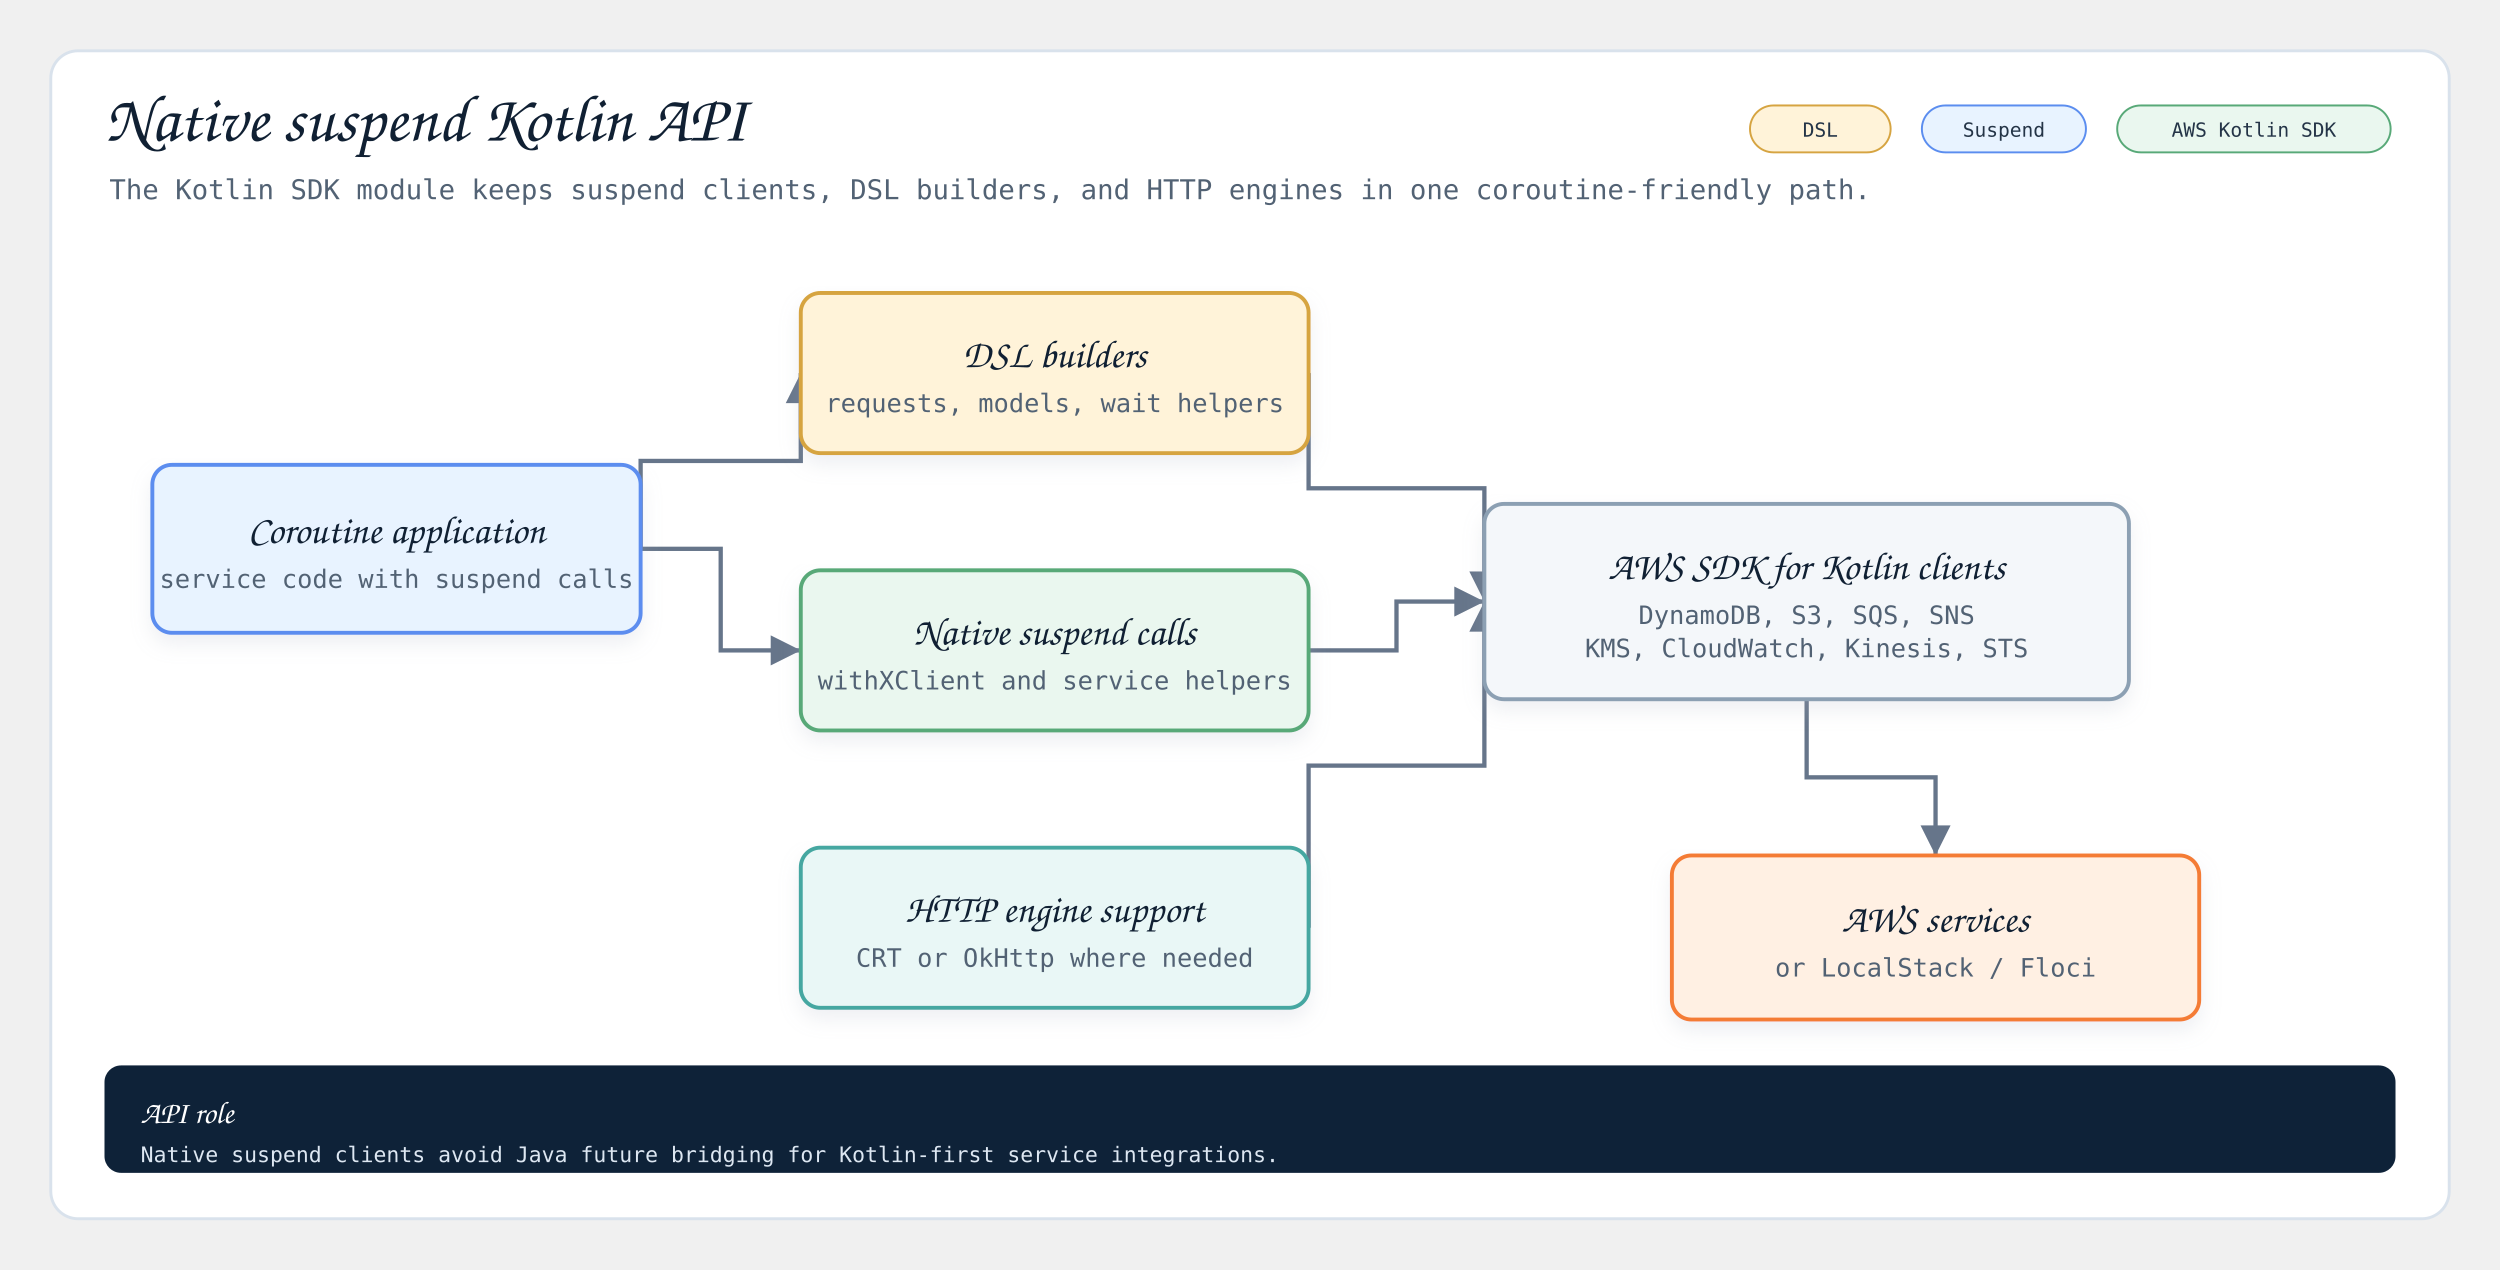
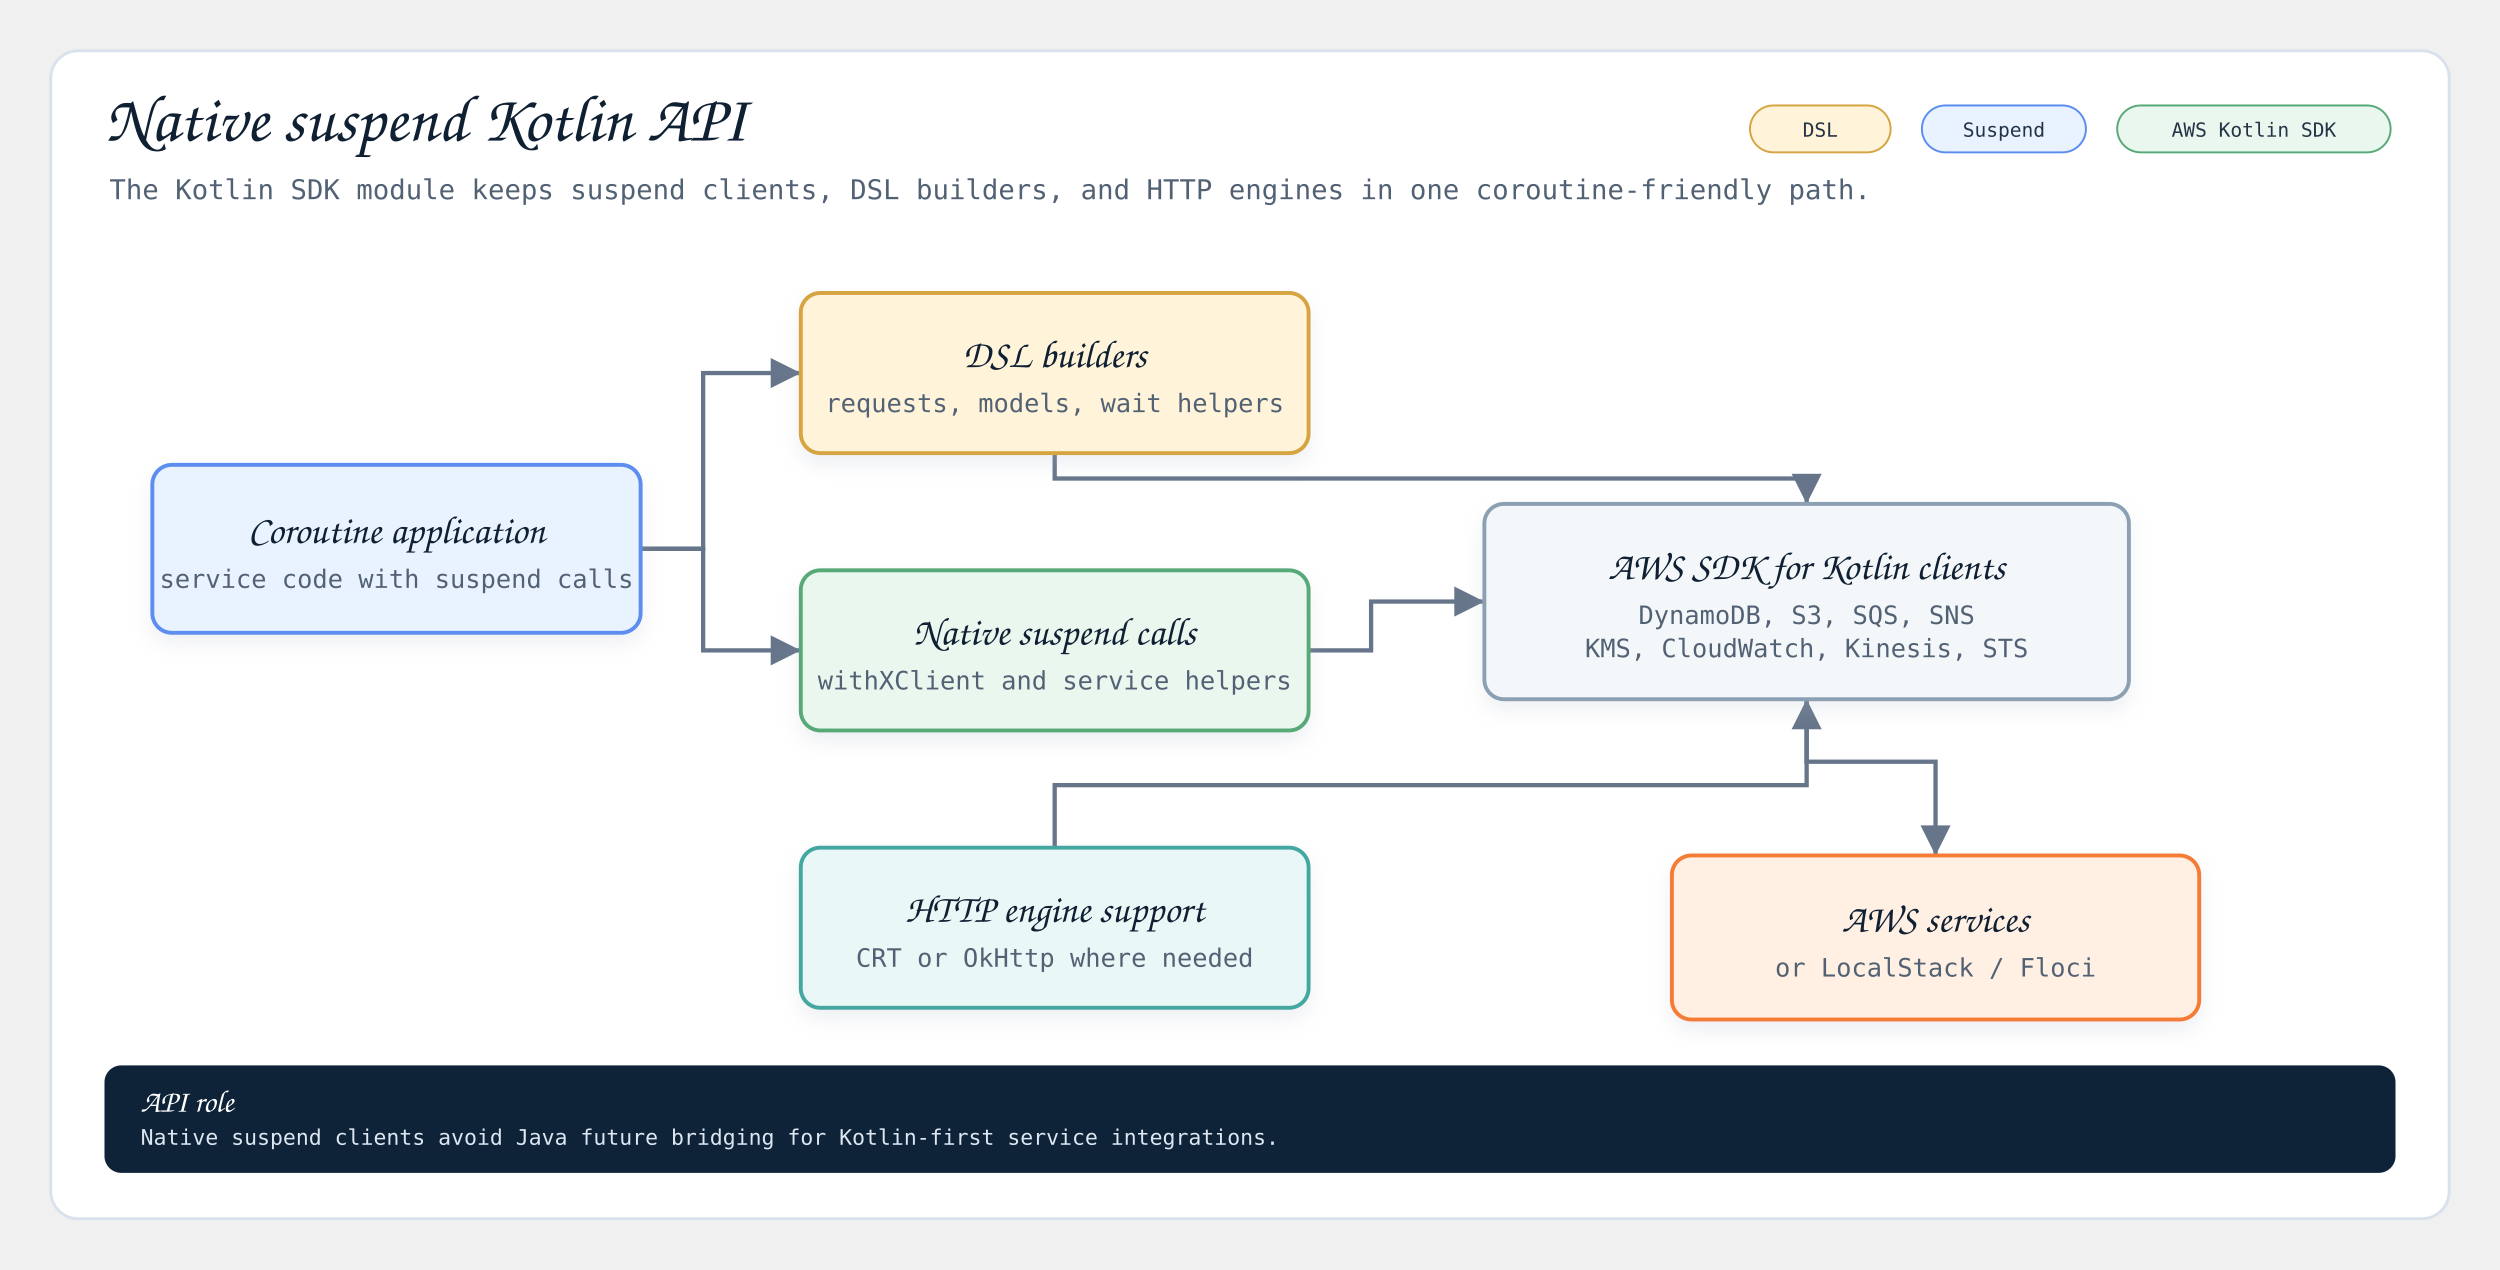
<svg xmlns="http://www.w3.org/2000/svg" width="1280" height="650" viewBox="0 0 1280 650" role="img" aria-label="Native suspend Kotlin API">
  <defs>
    <marker id="arrow" markerWidth="9" markerHeight="9" refX="8" refY="4.5" orient="auto" markerUnits="strokeWidth">
      <path d="M1,1 L8,4.5 L1,8 Z" fill="#66758A" />
    </marker>
    <filter id="shadow" x="-10%" y="-10%" width="120%" height="130%">
      <feDropShadow dx="0" dy="5" stdDeviation="5" flood-color="#AAB7C6" flood-opacity="0.20" />
    </filter>
  </defs>
  <style>
  svg{background:#F5F7FA}
  .frame{fill:#FFFFFF;stroke:#D9E2EC;stroke-width:1.5}
  .title{font-family:"Architects Daughter","Comic Sans MS",cursive;font-size:34px;fill:#102033}
  .subtitle,.detail,.footer-detail{font-family:"Comic Mono","SFMono-Regular",Menlo,monospace;fill:#526274}
  .subtitle{font-size:14px}
  .card-title{font-family:"Architects Daughter","Comic Sans MS",cursive;font-size:20px;fill:#102033}
  .detail{font-size:13px}
  .chip{font-family:"Comic Mono","SFMono-Regular",Menlo,monospace;font-size:10px;fill:#243447}
  .card{stroke-width:2;filter:url(#shadow)}
  .edge{fill:none;stroke-width:2.2;marker-end:url(#arrow)}
  .edge-label{font-family:"Comic Mono","SFMono-Regular",Menlo,monospace;font-size:11px;fill:#344456}
  .label-bg{fill:#FFFFFF;stroke:#D9E2EC}
  .footer{fill:#0E2238;stroke:#0E2238}
  .footer-title{font-family:"Architects Daughter","Comic Sans MS",cursive;font-size:16px;fill:#FFFFFF}
  .footer-detail{font-size:11px;fill:#DDE7F2}
</style>
  <rect x="26" y="26" width="1228" height="598" rx="14" class="frame" />
  <text class="title" x="54" y="72">Native suspend Kotlin API</text>
  <text class="subtitle" x="56" y="102">The Kotlin SDK module keeps suspend clients, DSL builders, and HTTP engines in one coroutine-friendly path.</text>
  <g>
    <rect x="1084" y="54" width="140" height="24" rx="12" fill="#EAF7EF" stroke="#58A978" />
    <text class="chip" x="1154" y="70" text-anchor="middle">AWS Kotlin SDK</text>
  </g>
  <g>
    <rect x="984" y="54" width="84" height="24" rx="12" fill="#E8F3FF" stroke="#5B8DEF" />
    <text class="chip" x="1026" y="70" text-anchor="middle">Suspend</text>
  </g>
  <g>
    <rect x="896" y="54" width="72" height="24" rx="12" fill="#FFF3D9" stroke="#D6A441" />
    <text class="chip" x="932" y="70" text-anchor="middle">DSL</text>
  </g>
  <g>
    <g>
-       <path class="edge" d="M328 281 L328 236 L410 236 L410 191" stroke="#66758A" />
+       <path class="edge" d="M328 281 L360 281 L360 191 L410 191" stroke="#66758A" />
    </g>
    <g>
-       <path class="edge" d="M328 281 L369 281 L369 333 L410 333" stroke="#66758A" />
+       <path class="edge" d="M328 281 L360 281 L360 333 L410 333" stroke="#66758A" />
    </g>
    <g>
-       <path class="edge" d="M670 191 L670 250 L760 250 L760 308" stroke="#66758A" />
+       <path class="edge" d="M540 232 L540 245 L925 245 L925 258" stroke="#66758A" />
    </g>
    <g>
-       <path class="edge" d="M670 333 L715 333 L715 308 L760 308" stroke="#66758A" />
+       <path class="edge" d="M670 333 L702 333 L702 308 L760 308" stroke="#66758A" />
    </g>
    <g>
-       <path class="edge" d="M670 475 L670 392 L760 392 L760 308" stroke="#66758A" />
+       <path class="edge" d="M540 434 L540 402 L925 402 L925 358" stroke="#66758A" />
    </g>
    <g>
-       <path class="edge" d="M925 358 L925 398 L991 398 L991 438" stroke="#66758A" />
+       <path class="edge" d="M925 358 L925 390 L991 390 L991 438" stroke="#66758A" />
    </g>
  </g>
  <g id="app">
    <rect class="card" x="78" y="238" width="250" height="86" rx="10" fill="#E8F3FF" stroke="#5B8DEF" />
    <text class="card-title" x="203" y="278" text-anchor="middle">Coroutine application</text>
    <text class="detail" x="203" y="301" text-anchor="middle">service code with suspend calls</text>
  </g>
  <g id="builders">
    <rect class="card" x="410" y="150" width="260" height="82" rx="10" fill="#FFF3D9" stroke="#D6A441" />
    <text class="card-title" x="540" y="188" text-anchor="middle">DSL builders</text>
    <text class="detail" x="540" y="211" text-anchor="middle">requests, models, wait helpers</text>
  </g>
  <g id="suspend">
    <rect class="card" x="410" y="292" width="260" height="82" rx="10" fill="#EAF7EF" stroke="#58A978" />
    <text class="card-title" x="540" y="330" text-anchor="middle">Native suspend calls</text>
    <text class="detail" x="540" y="353" text-anchor="middle">withXClient and service helpers</text>
  </g>
  <g id="http">
    <rect class="card" x="410" y="434" width="260" height="82" rx="10" fill="#E9F7F6" stroke="#45A7A1" />
    <text class="card-title" x="540" y="472" text-anchor="middle">HTTP engine support</text>
    <text class="detail" x="540" y="495" text-anchor="middle">CRT or OkHttp where needed</text>
  </g>
  <g id="clients">
    <rect class="card" x="760" y="258" width="330" height="100" rx="10" fill="#F4F7FA" stroke="#8CA0B3" />
    <text class="card-title" x="925" y="296.5" text-anchor="middle">AWS SDK for Kotlin clients</text>
    <text class="detail" x="925" y="319.5" text-anchor="middle">DynamoDB, S3, SQS, SNS</text>
    <text class="detail" x="925" y="336.5" text-anchor="middle">KMS, CloudWatch, Kinesis, STS</text>
  </g>
  <g id="aws">
    <rect class="card" x="856" y="438" width="270" height="84" rx="10" fill="#FFF0E3" stroke="#F47B36" />
    <text class="card-title" x="991" y="477" text-anchor="middle">AWS services</text>
    <text class="detail" x="991" y="500" text-anchor="middle">or LocalStack / Floci</text>
  </g>
  <rect class="footer" x="54" y="546" width="1172" height="54" rx="8" />
-   <text class="footer-title" x="72" y="575">API role</text>
-   <text class="footer-detail" x="72" y="595">Native suspend clients avoid Java future bridging for Kotlin-first service integrations.</text>
+   <text class="footer-title" x="72" y="565" dominant-baseline="middle">API role</text>
+   <text class="footer-detail" x="72" y="583" dominant-baseline="middle">Native suspend clients avoid Java future bridging for Kotlin-first service integrations.</text>
</svg>
